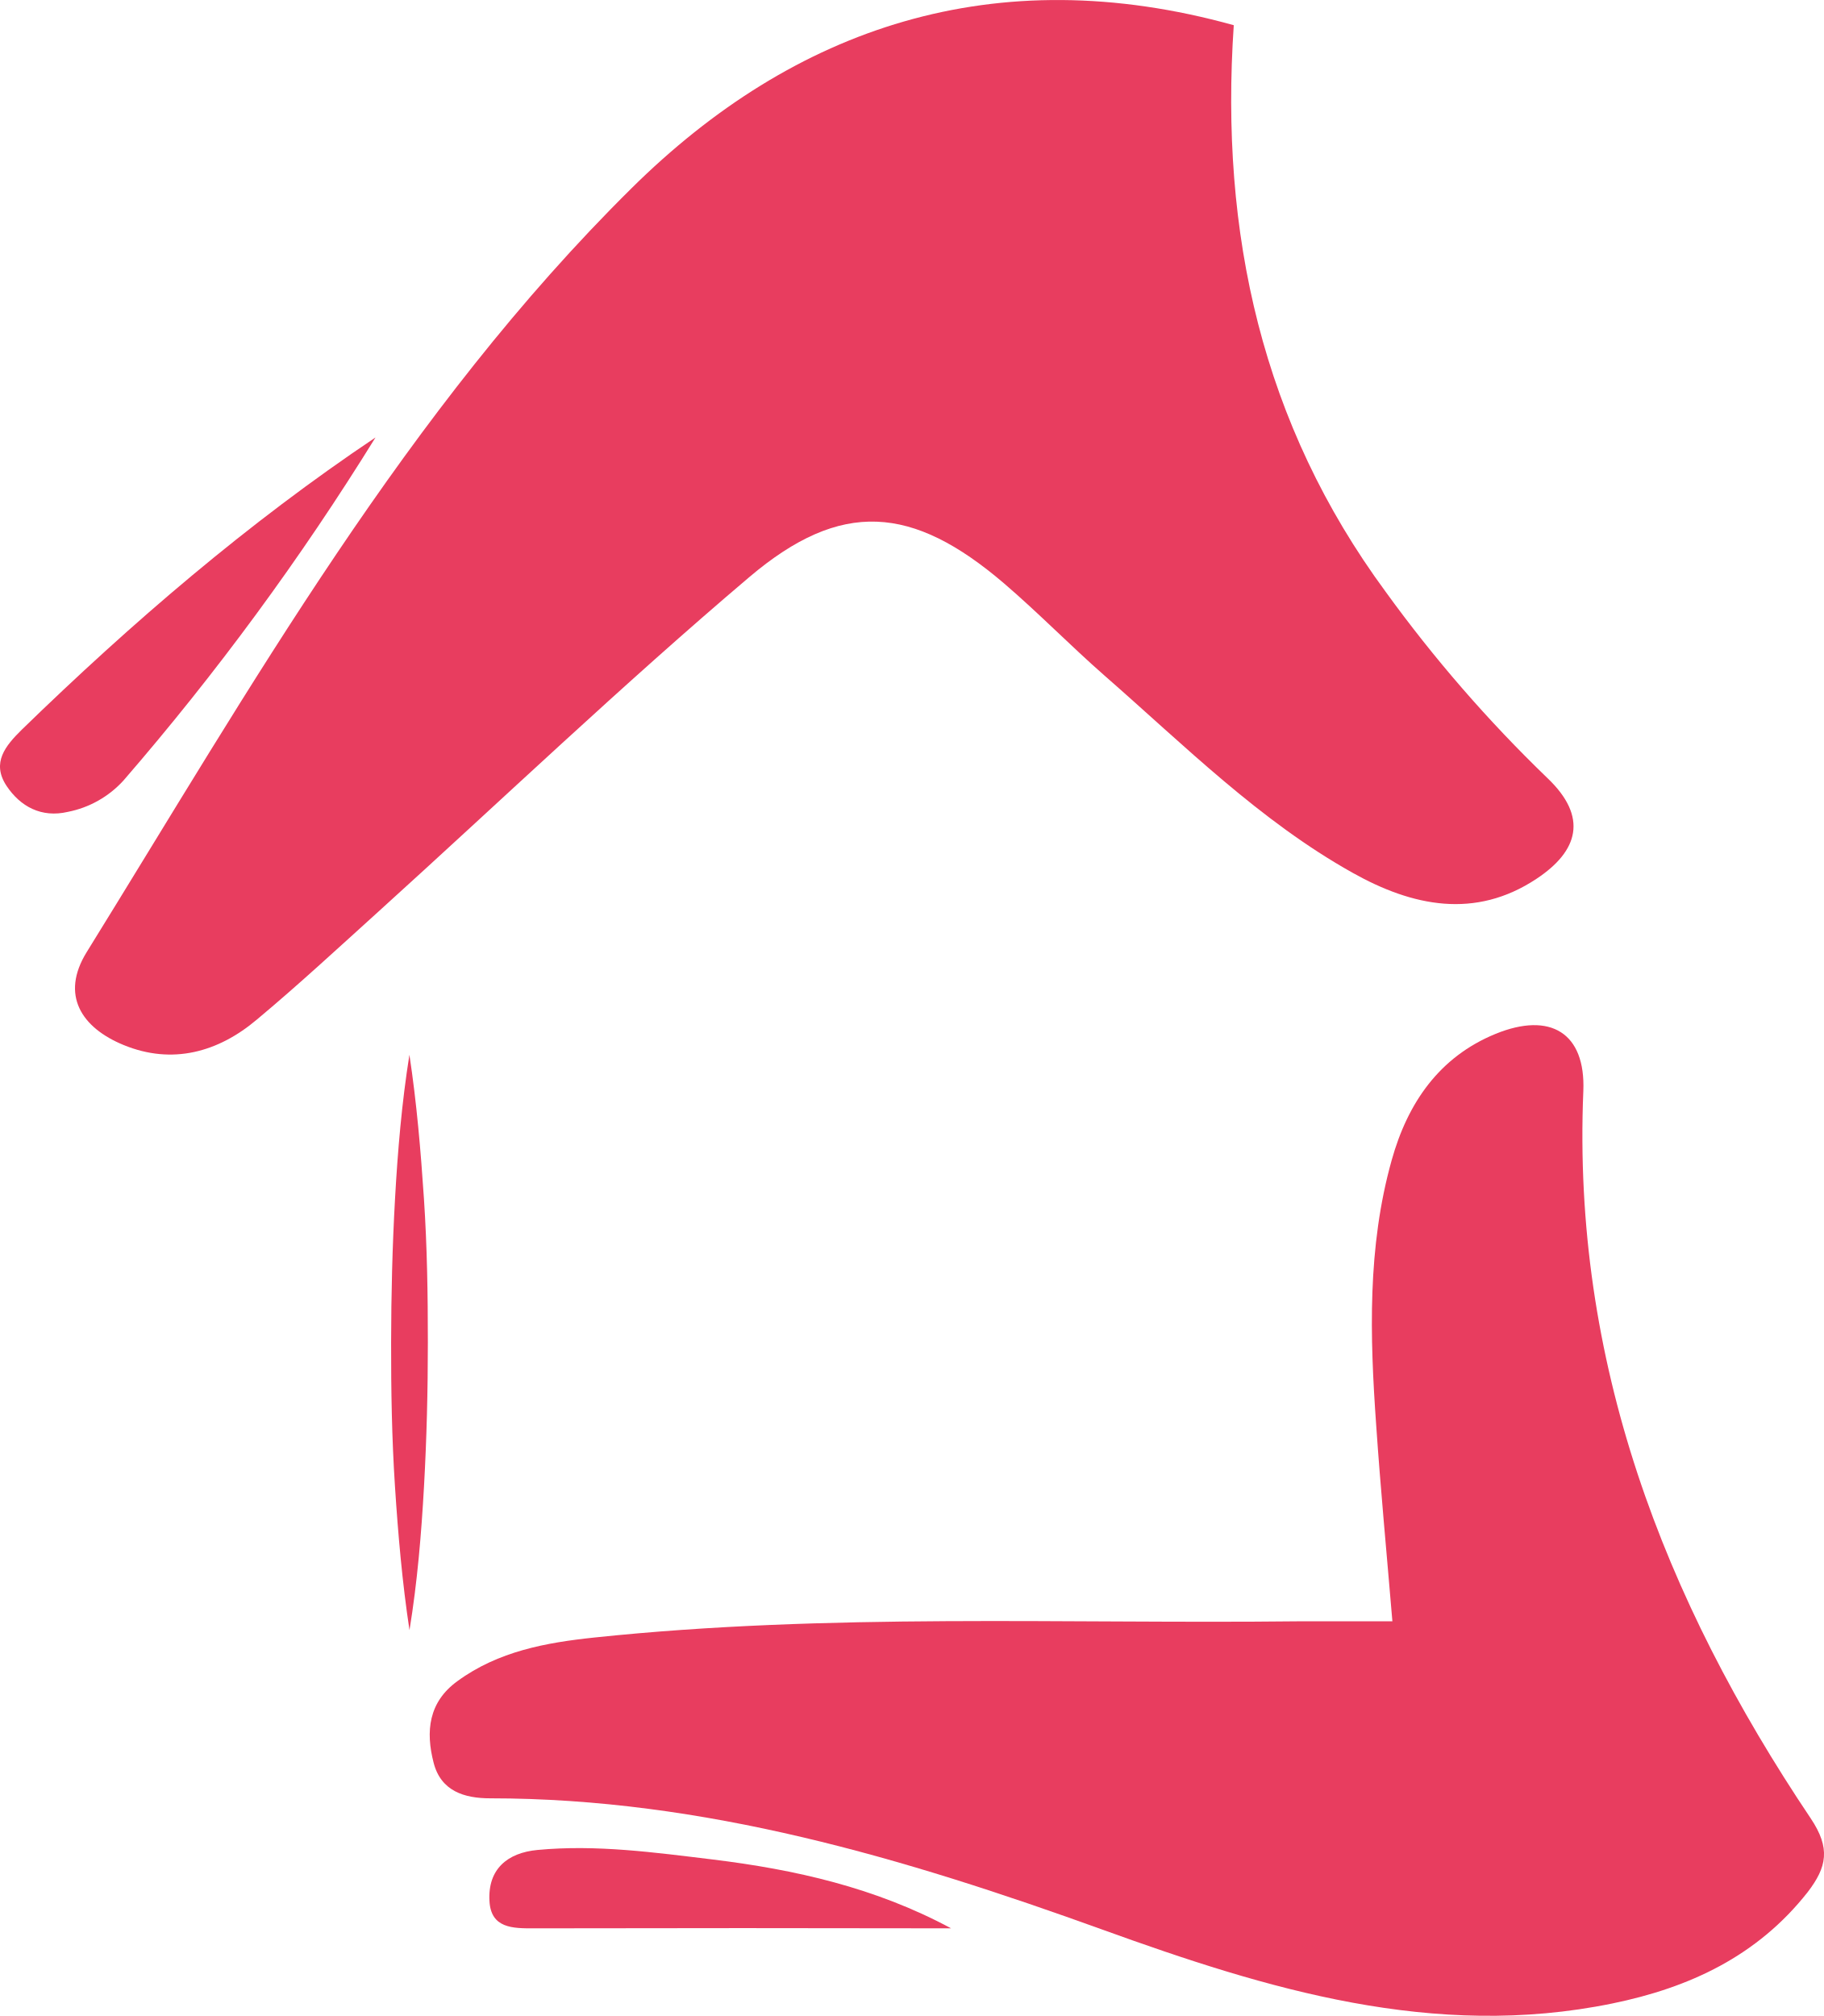
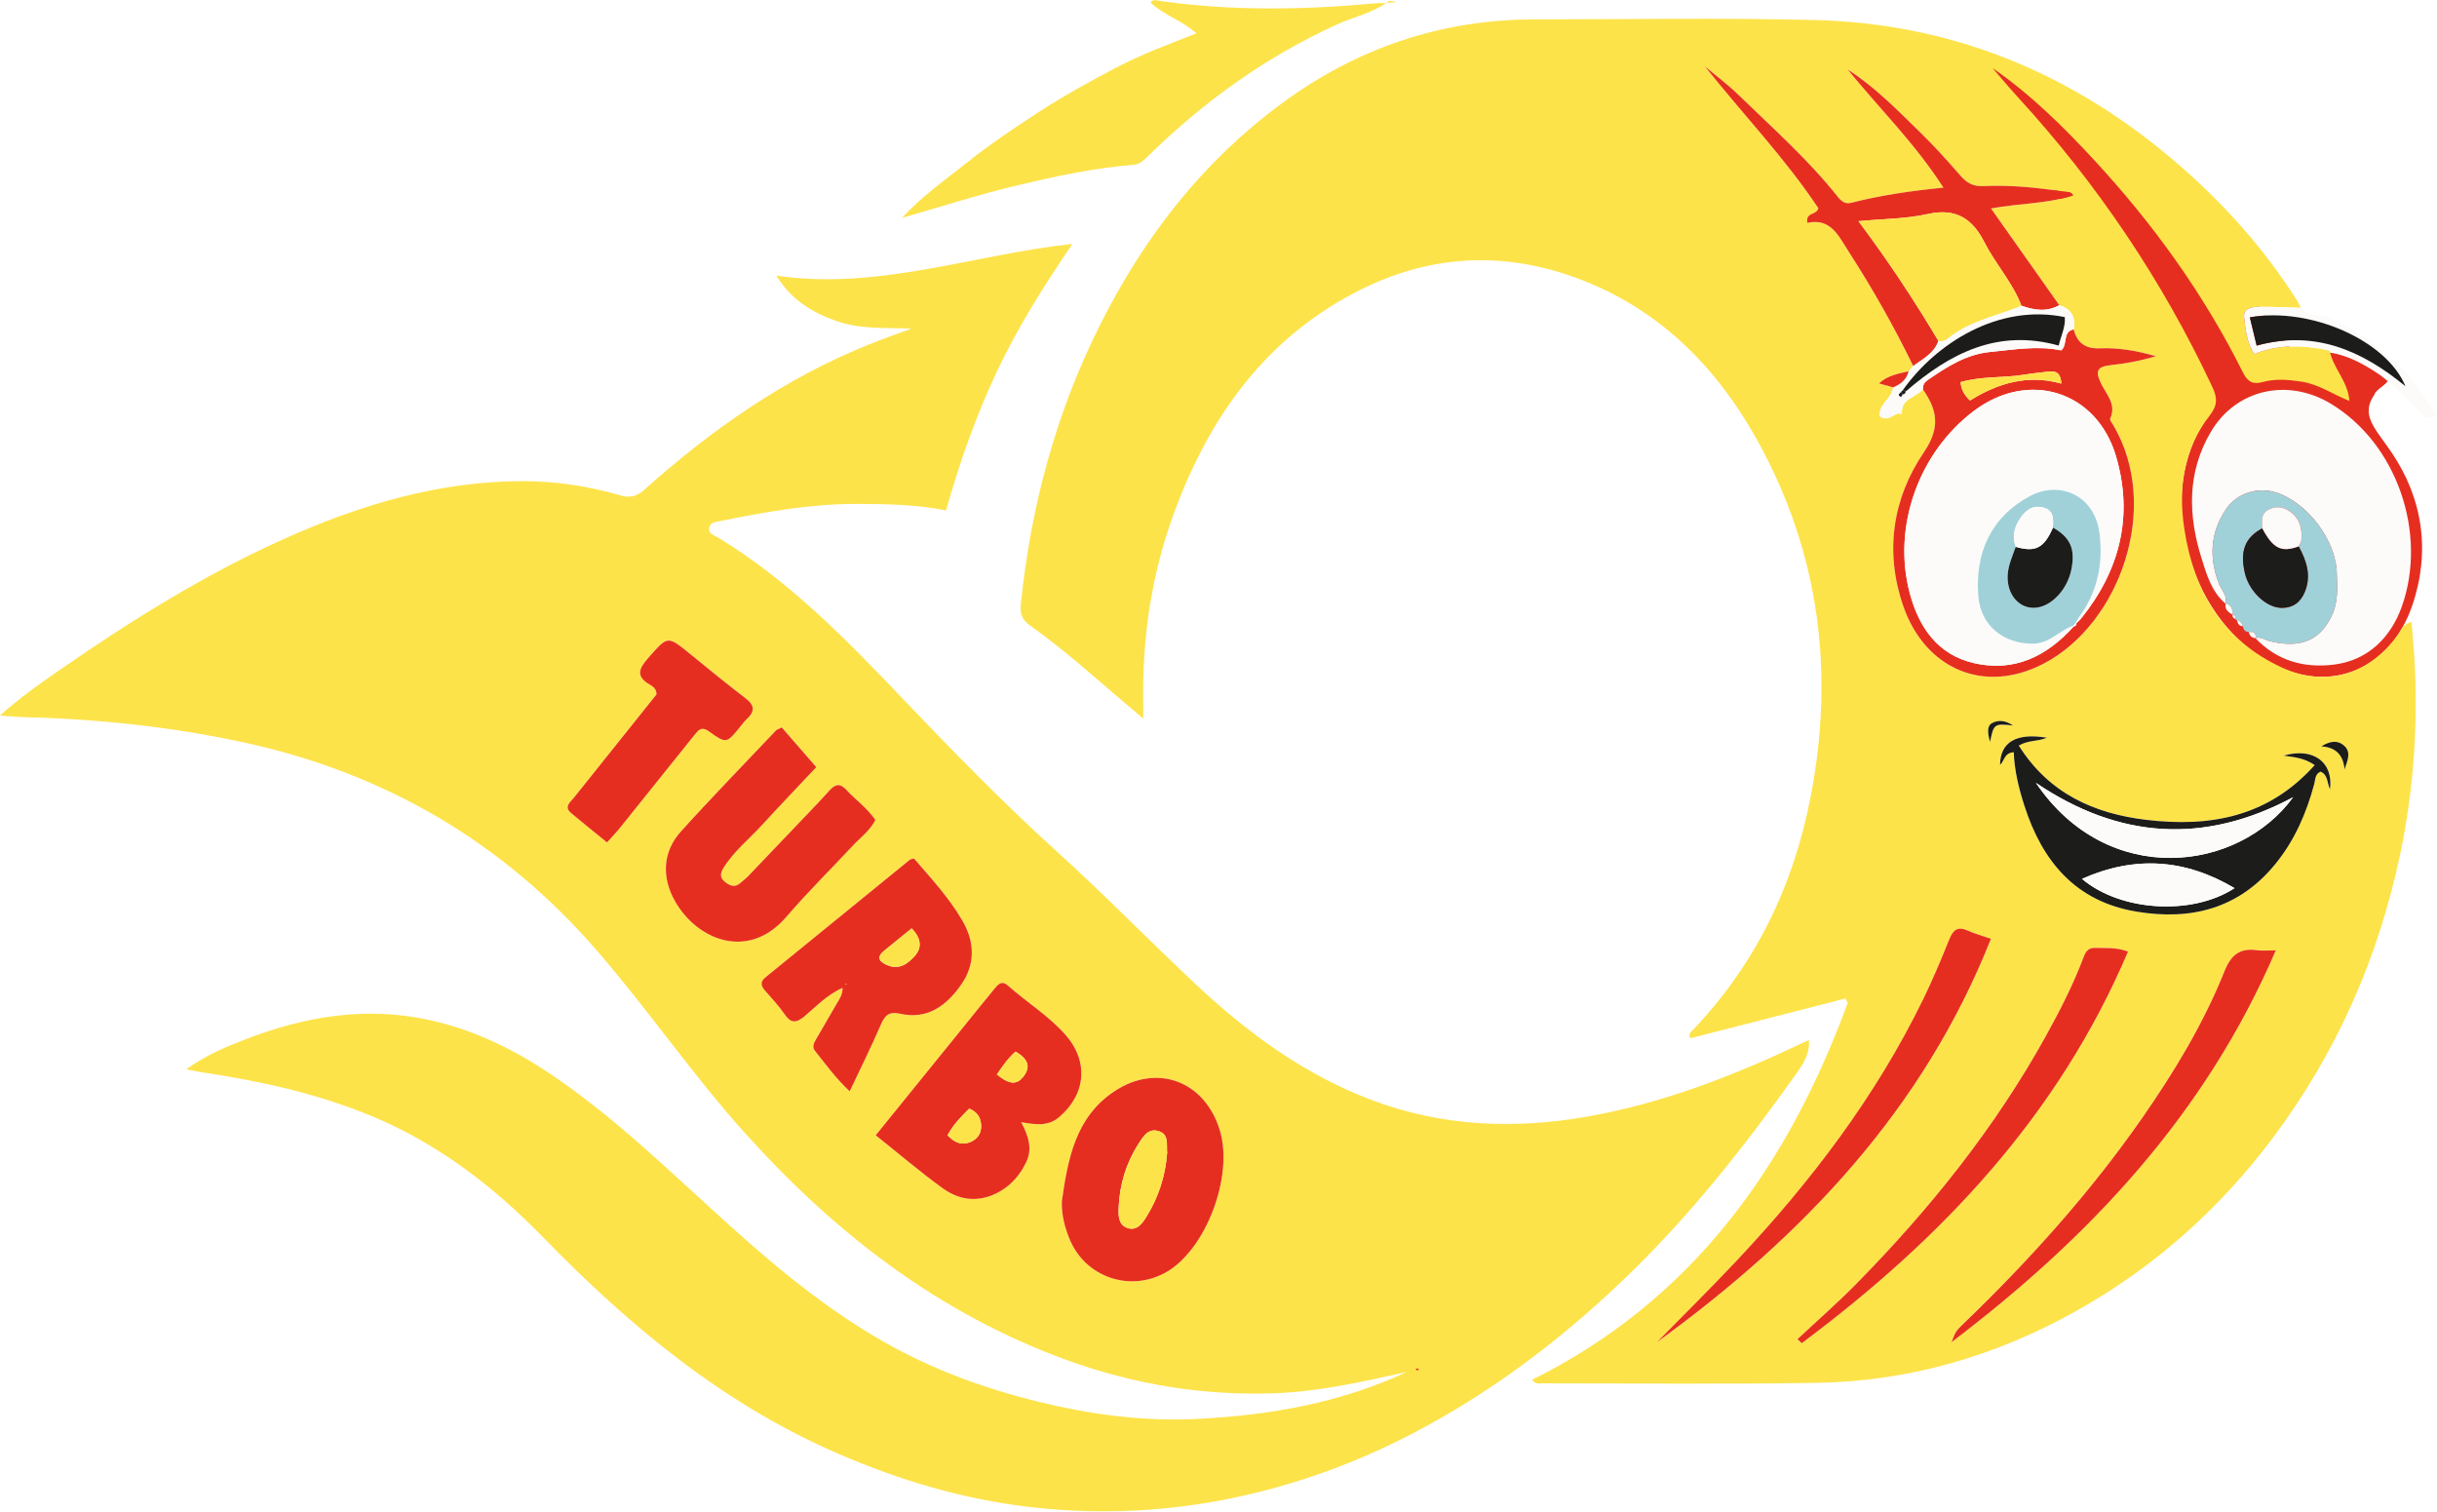
- <svg xmlns="http://www.w3.org/2000/svg" viewBox="0 0 251.13 277.56">
+ <svg xmlns="http://www.w3.org/2000/svg" id="Calque_2" data-name="Calque 2" viewBox="0 0 567.56 351.96">
  <defs>
-     <style>.cls-1{fill:#e83d5f;}</style>
+     <style>
+       .cls-1 {
+         fill: #fde34a;
+       }
+ 
+       .cls-1, .cls-2, .cls-3, .cls-4, .cls-5 {
+         stroke-width: 0px;
+       }
+ 
+       .cls-2 {
+         fill: #1c1c1b;
+       }
+ 
+       .cls-3 {
+         fill: #fcfbfa;
+       }
+ 
+       .cls-4 {
+         fill: #a0d1d9;
+       }
+ 
+       .cls-5 {
+         fill: #e62e20;
+       }
+     </style>
  </defs>
-   <g id="Calque_2" data-name="Calque 2">
-     <g id="Calque_1-2" data-name="Calque 1">
-       <path class="cls-1" d="M249.3,250.34C229,220.1,216.45,187.38,218,150.2c.32-8-4.54-10.94-12.08-7.86-7.77,3.18-12.11,9.52-14.31,17.4-3.36,12-3,24.24-2.13,36.48.6,8.78,1.44,17.55,2.23,27-4.82,0-8.93,0-13,0-32.3.36-64.64-1.16-96.86,2.23-6.66.7-13.24,1.89-18.86,6-4,2.89-4.4,6.93-3.29,11.23,1,3.93,4.24,4.91,7.79,4.91,29.44,0,57.05,8.24,84.39,18.11,22.61,8.17,45.52,15.17,70.09,10.14,10.65-2.18,20-6.53,26.93-15.35C251.53,257.05,252.07,254.47,249.3,250.34Z" />
-       <path class="cls-1" d="M74,254.7c-4.17.39-6.84,2.67-6.61,7,.19,3.82,3.23,3.8,6.17,3.79q28.69-.06,57.39,0c-10.46-5.63-21.55-8.1-32.84-9.48C90.16,255.05,82.12,253.93,74,254.7Z" />
-       <path class="cls-1" d="M138.24,80.32c4.75,4.07,9.13,8.57,13.83,12.69,11,9.61,21.36,20,34.19,27.17,8.19,4.59,16.84,6.43,25.31.8,5.71-3.79,7.17-8.47,1.45-13.89a191.67,191.67,0,0,1-22.24-25.62c-17-23.09-22.85-49.32-20.91-78C137-5.66,109.38,3.72,86.93,25.94,56,56.53,34.65,94.4,11.94,131.08c-3.67,5.93-.7,10.43,5.09,12.8,6.68,2.74,13,1,18.34-3.51,5.71-4.77,11.18-9.84,16.71-14.84,17-15.39,33.6-31.25,51.08-46.07C115.81,68.73,125.63,69.54,138.24,80.32Z" />
-       <path class="cls-1" d="M17,107.46a367.11,367.11,0,0,0,34.7-47.23C34.13,72,18.15,85.73,3,100.46.76,102.67-1.2,105,.89,108.18c1.91,2.88,4.82,4.44,8.44,3.6A14,14,0,0,0,17,107.46Z" />
-       <path class="cls-1" d="M56.37,145.22c1,6.6,1.56,13.2,2,19.81s.54,13.2.54,19.8-.16,13.2-.53,19.8-.92,13.21-2,19.81c-1-6.6-1.57-13.21-2-19.81s-.54-13.2-.53-19.8.17-13.2.54-19.8S55.32,151.82,56.37,145.22Z" />
-     </g>
+   <g id="Calque_1-2" data-name="Calque 1">
+     <polygon class="cls-5" points="457.11 11.63 482.72 25.35 523.69 68.05 537.51 86.46 510.5 93.26 457.11 11.63" />
+     <path class="cls-5" d="M556.95,105.32c-3.89-5.72-7.3-8.66-3.93-13.48.12-1.02,3.74-2.87,2.96-3.4-4.44-3.04-8.87-5.93-14.51-6.48-5.54-.55-11.05-1.51-16.49-.36-1.64-1.38-.2-4.33-2.9-4.89-.84,3.12-2.66,4.53-6.1,4.4-4.11-.15-8.21.47-13.05,1.83,3.97,1.19,7.21,1.71,10.49,2.08,3.18.35,3.68,1.32,2.32,4.18-1.24,2.62-3.7,4.89-2.17,8.28.14.32-.4,1-.69,1.47-11.26,18.97-1.67,46.28,16.18,55.6,13.88,7.25,27.66,1.2,32.71-13.46,4.33-12.57,2.51-24.98-4.82-35.77Z" />
+     <path class="cls-1" d="M0,166.62c4.75-4.24,9.32-7.43,13.9-10.6,16.82-11.65,34.15-22.47,52.9-30.81,17.49-7.78,35.6-13.15,54.98-13.16,7.7,0,15.23,1.16,22.6,3.29,2.3.67,3.86.34,5.71-1.32,15.66-14,32.7-25.94,52.33-33.82,3.2-1.28,6.47-2.43,9.84-3.68-5.97-.22-11.88.21-17.53-1.78-5.65-1.99-10.54-4.99-13.91-10.55,23.57,3.5,45.66-4.88,68.93-7.38-6.69,9.84-12.79,19.5-17.66,29.87-4.83,10.28-8.6,20.97-11.77,32.18-7.01-1.37-13.95-1.51-20.92-1.51-10.75,0-21.26,1.87-31.73,4.01-.97.2-2.16.23-2.48,1.41-.4,1.52,1.05,1.82,1.93,2.35,16.44,9.96,29.72,23.54,42.85,37.31,11.71,12.28,23.53,24.43,36.13,35.84,11.07,10.03,21.51,20.75,32.4,30.97,12.13,11.38,25.45,21.13,41.15,27.01,16.18,6.06,32.92,6.77,49.86,3.81,17.63-3.08,34.12-9.5,50.19-17.13.5-.24,1-.46,1.57-.73.28,3.13-1.28,5.51-2.84,7.71-12.1,17.05-25,33.41-40.15,47.93-15.92,15.26-33.41,28.26-53.25,37.98-9.1,4.46-18.52,8.03-28.32,10.72-18.74,5.14-37.74,6.66-57.02,4.4-15.4-1.81-30.1-6.19-44.33-12.33-26.8-11.56-48.68-29.72-68.81-50.41-11.51-11.82-24.44-21.81-39.87-28.24-12.65-5.27-25.89-8.17-39.36-10.2-1.09-.16-2.17-.41-3.92-.75,4.6-3.31,9.26-5.23,13.86-7.01,13.77-5.3,27.94-7.7,42.63-4.48,9.88,2.16,18.89,6.38,27.3,11.93,15.75,10.39,29.07,23.66,43.02,36.19,11.89,10.68,24.22,20.79,38.39,28.37,10.45,5.59,21.55,9.56,33.03,12.38,12.27,3.02,24.76,4.7,37.4,4.04,16.67-.87,32.98-3.65,48.58-10.92-10.44,2.33-20.54,4.6-31.02,4.96-16.53.56-32.46-2.07-47.95-7.67-30.01-10.86-54.35-29.73-75.44-53.26-12.08-13.49-22.31-28.46-34.16-42.14-22.1-25.5-49.69-41.51-82.65-48.59-17.21-3.7-34.6-5.45-52.17-5.85-1.12-.03-2.23-.17-4.23-.34ZM203.95,264.38c5.41,4.32,10.35,8.55,15.61,12.35,4.12,2.98,8.71,3.38,13.33.72,2.84-1.63,4.8-4.04,6.16-6.93,1.43-3.05.47-6.02-1.22-9.19,3.47.6,6.28,1.01,8.84-1.18,6.28-5.36,6.95-13.04,1.36-19.29-3.91-4.38-8.96-7.47-13.32-11.36-1.53-1.36-2.44-.05-3.29.98-2.78,3.38-5.51,6.8-8.27,10.2-6.28,7.75-12.56,15.5-19.2,23.7ZM197.89,254.14c2.55-5.42,5.05-10.41,7.26-15.53.95-2.2,1.94-3.11,4.5-2.53,6.43,1.45,10.88-1.99,14.24-6.83,3.22-4.64,3.15-9.75.37-14.63-3.12-5.47-7.39-10.05-11.39-14.68-.51.13-.78.12-.94.25-11.23,9.14-22.44,18.29-33.67,27.42-1.33,1.08-1,2.03-.06,3.12,1.54,1.78,3.19,3.5,4.51,5.44,1.44,2.1,2.64,2.18,4.59.56,2.76-2.29,5.24-5.03,8.93-6.67-.02,1.57-.66,2.47-1.21,3.41-1.59,2.71-3.16,5.42-4.72,8.14-.55.97-1.36,2.03-.5,3.11,2.49,3.12,4.84,6.38,8.09,9.42ZM247.3,279.73c-.12,3.15.67,6.1,1.83,8.9,3.68,8.88,14.14,12.39,22.48,7.63,9.24-5.27,15.69-22.25,12.51-32.93-3.44-11.56-14.68-15.85-24.71-9.11-8.97,6.03-10.72,15.76-12.11,25.51ZM182.05,169.39c-.77.41-1.13.5-1.35.73-7.41,7.82-14.94,15.53-22.15,23.54-4.23,4.7-4.51,10.69-1.3,16.28,5.11,8.9,17,13.93,25.92,3.53,4.89-5.7,10.27-10.98,15.39-16.49,1.81-1.95,4.05-3.54,5.31-6.04-1.91-2.8-4.62-4.68-6.81-7.06-1.45-1.58-2.59-1.25-3.88.19-2.1,2.34-4.29,4.6-6.45,6.87-4.17,4.39-8.35,8.77-12.54,13.14-.54.56-1.18,1.02-1.77,1.54-1.3,1.15-2.44.66-3.6-.27-1.26-1-1.06-2.06-.32-3.25,2.4-3.87,5.96-6.68,8.98-9.99,4.3-4.69,8.7-9.29,12.63-13.47-2.88-3.31-5.52-6.33-8.06-9.26ZM141.37,196.18c1.22-1.37,2.15-2.33,2.99-3.37,5.76-7.16,11.51-14.33,17.25-21.5.94-1.18,1.65-2.31,3.5-.99,4.06,2.91,4.12,2.82,7.31-1.13.49-.61.97-1.25,1.54-1.78,1.94-1.8,1.76-3.22-.38-4.85-4.38-3.32-8.61-6.83-12.87-10.29-5.34-4.33-5.18-4.22-9.74.94-2.24,2.54-2.92,4.33.42,6.25.72.41,1.53,1,1.5,2.25-6.35,7.94-12.8,15.98-19.22,24.03-.86,1.08-2.42,2.12-.64,3.62,2.64,2.21,5.33,4.36,8.34,6.81ZM329.67,318.9c.26-.29.52-.28.79,0-.26.3-.52.27-.79,0Z" />
+     <path class="cls-1" d="M542.57,81.62c.71,4.06,4.24,7.06,4.59,11.75-3.95-1.58-7.17-3.89-11.13-4.49-3.05-.46-6.06-.74-9.03.08-2.41.66-3.58-.09-4.68-2.31-9.1-18.22-20.9-34.58-34.7-49.48-7.2-7.78-14.75-15.23-23.57-21.32,1.96,2.26,3.86,4.56,5.88,6.76,18.51,20.2,33.64,42.65,45.29,67.46,1.22,2.59,1.28,4.31-.66,6.79-6.02,7.71-7.27,16.74-5.86,26.21,2.18,14.56,9.03,26.08,22.74,32.38,10.36,4.76,20.33,1.6,27.04-7.65.75-1.03,1.09-2.55,3.17-2.95.27,3.69.62,7.32.78,10.97.62,14.33-.44,28.56-3.34,42.59-5.06,24.41-14.87,46.76-29.9,66.76-12.45,16.58-27.67,30.07-45.72,40.17-18.74,10.48-38.93,16.36-60.46,16.7-21.26.34-42.52.11-63.78.11-.72,0-1.56.32-2.41-.83,37.39-18.59,59.58-49.79,73.51-87.8-.18-.33-.36-.66-.54-.99-12.07,3.1-24.13,6.19-36.14,9.27-.52-1.15.21-1.52.62-1.95,14.6-15.32,23.4-33.54,27.4-54.23,5.61-28.98,2.1-56.7-12.16-82.63-9.98-18.15-24.11-32.11-44.22-38.91-16.56-5.59-32.8-4.43-48.41,3.38-22.21,11.11-35.43,29.85-43.66,52.56-5.1,14.08-7.23,28.71-6.96,43.69.02.99,0,1.98,0,3.63-4.09-3.48-7.76-6.54-11.35-9.67-4.83-4.21-9.79-8.26-15-11.99-1.73-1.24-2.41-2.59-2.19-4.8,2.35-23.01,8.24-44.98,18.71-65.7,10.19-20.17,23.7-37.54,41.99-51.03,17.58-12.97,37.26-19.64,59.14-19.64,21.71,0,43.43-.38,65.13.16,30.84.76,58.08,11.58,81.82,31.23,11.84,9.8,22.15,20.99,30.41,34,.36.56.61,1.19.91,1.78-3.2-.09-6.41-.24-9.61-.23-1.69,0-3.85.26-3.59,2.48.34,2.88.59,5.93,2.38,8.52,5.86-2.39,11.69-2.05,17.55-.83ZM440.9,90.2c-.24,2.61-3.44,3.87-3.13,6.73,1.13.86,2.08.49,3.12-.11,1.17-.67,1.22-.59,2.05-.4-.32-3.56,3.26-3.91,4.9-5.74,3.38,4.83,4.12,8.93.23,14.64-7.34,10.79-9.15,23.2-4.82,35.77,5.05,14.67,18.83,20.71,32.71,13.46,17.86-9.32,27.45-36.63,16.18-55.6-.28-.48-.83-1.15-.68-1.47,1.53-3.39-.94-5.66-2.18-8.27-1.36-2.86-.85-3.83,2.33-4.18,3.28-.37,6.52-.88,10.49-2.08-4.84-1.36-8.94-1.98-13.05-1.83-3.44.13-5.27-1.28-6.1-4.41.5-2.83-.52-4.76-3.33-5.62-5.22-7.39-10.45-14.78-15.92-22.53,6.58-1.23,13.02-1.07,19.12-3.05-.52-.98-1.42-.76-2.14-.87-6.23-.95-12.49-1.59-18.79-1.29-2.25.11-3.77-.68-5.22-2.34-3.03-3.47-6.1-6.91-9.4-10.12-5.35-5.22-10.56-10.63-16.95-14.69,7.32,8.99,15.65,17.17,22.31,27.51-7.78.78-14.65,1.78-21.38,3.51-1.55.4-2.41-.33-3.35-1.52-6.85-8.63-15.1-15.91-22.96-23.55-2.46-2.4-5.24-4.47-7.87-6.69,8.85,11.17,18.72,21.41,26.42,33.04-.46,1.72-3.01.81-2.56,3.41,5.47-1.21,7.3,3.11,9.62,6.69,5.54,8.58,10.57,17.45,15.02,26.64-.35.41-.7.82-1.06,1.23-2.41.57-4.9.96-6.9,2.83,1.24.34,2.27.63,3.3.91ZM539.07,178.16c-10.88,12.17-24.48,14.5-39.21,12.76-12.21-1.44-22.72-6.17-29.71-17.3,2.22-1.32,4.4-.91,6.55-1.83-7.21-1.19-10.83,1.02-10.92,6.33,1.02-.84.92-2.81,3.2-2.95.16,4.29,1.17,8.39,2.46,12.4,4.16,12.97,11.9,22.34,26.08,24.71,12.74,2.13,23.91-.67,32.39-11.09,4.47-5.5,7.22-11.84,9.05-18.63.28-1.03.15-2.3,1.47-2.87,1.78.75,1.5,2.65,2.2,4.1.83-6.34-3.94-9.82-10.8-7.83,2.33.37,4.6.43,7.23,2.19ZM463.67,218.64c-2.13-.74-3.84-1.21-5.43-1.93-2.35-1.05-3.39-.1-4.26,2.07-1.88,4.67-3.84,9.33-6.04,13.86-11.06,22.71-26.18,42.56-43.4,60.88-6.09,6.47-12.42,12.71-18.64,19.06,33.94-24.65,62.01-54.13,77.78-93.93ZM530.02,221.32c-2.05,0-3.18.14-4.27-.02-4.01-.59-6.11.93-7.69,4.87-4.86,12.12-11.59,23.28-19.03,33.98-12.21,17.56-26.45,33.39-41.85,48.2-1.69,1.63-1.73,1.69-2.7,4.22,32.31-24.54,59.11-53.04,75.53-91.25ZM495.61,221.59c-3-1.09-5.37-.76-7.71-.86-1.57-.06-2.19.95-2.64,2.15-2.42,6.42-5.53,12.51-8.86,18.5-11.85,21.34-26.98,40.18-44.02,57.53-4.41,4.49-9.17,8.64-13.76,12.94.33.31.66.63.99.94,32.5-24.25,59.72-52.9,76-91.21ZM540.61,173.82q5,.28,5.42,5.36c.77-2.23,1.58-4.05-.13-5.55-1.65-1.44-3.5-.93-5.29.19ZM468.8,168.95c-1.59-1.05-3.29-1.47-4.98-.48-.97.57-1,2.19-.34,4.29.83-4.18.98-4.28,5.32-3.8Z" />
+     <path class="cls-3" d="M518.28,140.55c-3.28-2.81-4.4-6.84-5.6-10.68-3.12-10-3.31-19.96,2.21-29.3,5.9-9.98,17.89-12.56,27.84-6.61,15.48,9.25,22.67,30.2,16.66,47.23-2.47,7.02-7.71,12.57-15.81,13.58-6.95.87-13.31-.87-18.32-6.17,1.21-.41,2.15.41,3.21.67,6.27,1.57,11.52.66,14.6-5.93,1.55-3.31,1.24-6.57,1.15-9.87-.2-7.77-6.97-16.56-14.2-18.81-4.29-1.33-9.11.23-11.6,3.92-3.68,5.45-3.98,11.25-1.66,17.33.58,1.51,2.06,2.75,1.52,4.63Z" />
+     <path class="cls-1" d="M322.9.68c-3.55,2.41-7.76,3.29-11.61,5.05-16.45,7.5-30.86,17.85-43.73,30.45-1.06,1.03-2.04,2.08-3.65,2.21-9.21.73-18.21,2.69-27.17,4.82-8.96,2.13-17.71,4.97-26.65,7.52,4.53-4.97,10.02-8.82,15.24-12.97,5.28-4.2,10.88-7.96,16.53-11.63,5.74-3.73,11.73-7.04,17.8-10.23,5.97-3.14,12.26-5.53,19.01-8.13-3.44-3.03-7.64-4.27-10.69-7.15.52-.88,1.27-.53,1.84-.45,16.9,2.44,33.83,2.15,50.78.58.77-.07,1.56,0,2.34,0l-.02-.03Z" />
+     <path class="cls-4" d="M518.28,140.55c.54-1.88-.94-3.12-1.52-4.63-2.31-6.07-2.02-11.88,1.66-17.33,2.49-3.69,7.31-5.25,11.6-3.92,7.23,2.25,14,11.04,14.2,18.81.08,3.3.4,6.56-1.15,9.87-3.08,6.59-8.33,7.5-14.6,5.93-1.07-.27-2.01-1.08-3.21-.67,0,0,.09,0,.09,0,.07-1.21-.64-1.51-1.67-1.44-.84-.04-1.21-.55-1.31-1.32-.28-.64-.61-1.24-1.39-1.4l-.27-.03s-.03-.27-.03-.27c-.04-.49-.21-.88-.72-1.04l.02.04c-.03-1.2-.26-2.27-1.65-2.61h-.05ZM526.87,123.04c-4.04,2.16-5.26,5.34-4.02,10.52,1,4.2,4.98,7.97,8.51,8,2.66.03,4.44-1.3,5.43-3.73,1.55-3.8.4-7.24-1.44-10.58.22-.51.61-1.01.65-1.54.19-2.55-.33-4.91-2.54-6.51-1.54-1.12-3.22-1.47-5.04-.56-1.97.99-1.58,2.73-1.53,4.39Z" />
+     <path class="cls-3" d="M542.57,81.62c-5.86-1.22-11.69-1.56-17.55.83-1.78-2.59-2.04-5.64-2.38-8.52-.26-2.23,1.89-2.48,3.59-2.48,3.2-.01,6.4.14,9.61.23,1.68,2.05,4.33,1.41,6.47,2.29,6.72,2.79,12.18,7.12,17.36,12.12,3.24,3.12,5.04,7.03,7.89,10.4-1.22,1.03-2.01,1.2-2.94.32-2.97-2.84-5.86-5.78-8.98-8.43-3.81-3.23-8.14-5.61-13.07-6.76ZM560.21,89.95c-4.45-10.75-22.33-18.52-36.24-16.04.52,2.13,1.03,4.25,1.59,6.58,13.53-3.7,24.54,1.14,34.65,9.47Z" />
+     <path class="cls-3" d="M518.33,140.53c1.39.34,1.62,1.41,1.65,2.61-1.06-.55-1.89-1.24-1.65-2.61Z" />
+     <path class="cls-1" d="M322.92.71c.48-.67,1.1-.56,2.17-.18-1.01.07-1.6.11-2.2.15,0,0,.02.03.02.03Z" />
+     <path class="cls-3" d="M523.69,147.16c1.03-.07,1.74.23,1.67,1.44-.98.01-1.43-.6-1.67-1.44Z" />
+     <path class="cls-3" d="M520.99,144.44c.78.15,1.1.75,1.39,1.4-.92-.01-1.24-.61-1.39-1.4Z" />
+     <path class="cls-3" d="M519.96,143.1c.51.16.69.55.72,1.04-.57-.12-.81-.47-.72-1.04Z" />
+     <path class="cls-5" d="M203.95,264.38c6.64-8.2,12.93-15.95,19.2-23.7,2.75-3.4,5.49-6.82,8.27-10.2.85-1.03,1.76-2.34,3.29-.98,4.36,3.88,9.4,6.98,13.32,11.36,5.59,6.25,4.92,13.94-1.36,19.29-2.56,2.18-5.37,1.78-8.84,1.18,1.68,3.18,2.65,6.15,1.22,9.19-1.36,2.89-3.32,5.3-6.16,6.93-4.62,2.65-9.21,2.25-13.33-.72-5.26-3.8-10.2-8.04-15.61-12.35ZM220.67,264.38c1.66,1.75,3.35,2.41,5.33,1.57,1.55-.65,2.5-1.88,2.5-3.65,0-1.97-.87-3.34-2.78-4.13-1.95,1.92-3.71,3.76-5.06,6.2ZM232.17,250.23c3.02,2.43,4.73,2.47,6.33.26,1.53-2.11.94-3.86-1.97-5.6-1.77,1.51-3.06,3.43-4.36,5.33Z" />
+     <path class="cls-5" d="M197.89,254.14c-3.26-3.04-5.6-6.3-8.09-9.42-.86-1.08-.05-2.14.5-3.11,1.56-2.72,3.13-5.44,4.72-8.14.56-.95,1.2-1.85,1.21-3.41-3.69,1.63-6.17,4.37-8.93,6.67-1.95,1.62-3.16,1.54-4.59-.56-1.33-1.94-2.97-3.66-4.51-5.44-.95-1.09-1.27-2.04.06-3.12,11.23-9.13,22.45-18.28,33.67-27.42.16-.13.42-.12.94-.25,4,4.63,8.27,9.22,11.39,14.68,2.78,4.88,2.85,9.99-.37,14.63-3.37,4.84-7.81,8.28-14.24,6.83-2.56-.58-3.55.33-4.5,2.53-2.21,5.12-4.7,10.11-7.26,15.53ZM212.33,216.2c-2.28,1.84-4.36,3.51-6.42,5.21-1.93,1.6-1.06,2.59.76,3.36,2.83,1.19,4.86-.42,6.46-2.26,1.67-1.93,1.31-4.12-.81-6.3ZM197.17,229.22l-.19-.15-.03.24.22-.09Z" />
+     <path class="cls-5" d="M247.3,279.73c1.39-9.75,3.14-19.47,12.11-25.51,10.03-6.74,21.27-2.45,24.71,9.11,3.18,10.68-3.28,27.66-12.51,32.93-8.34,4.76-18.8,1.25-22.48-7.63-1.16-2.8-1.94-5.75-1.83-8.9ZM271.82,268.57c-.19-2.04.48-4.34-1.93-5.13-2.49-.81-3.67,1.26-4.74,2.92-2.91,4.54-4.43,9.57-4.63,14.94-.06,1.71-.1,3.89,1.96,4.64,2.32.85,3.61-1.13,4.55-2.65,2.82-4.55,4.39-9.56,4.77-14.72Z" />
+     <path class="cls-5" d="M182.05,169.39c2.55,2.93,5.18,5.95,8.06,9.26-3.93,4.18-8.33,8.78-12.63,13.47-3.02,3.3-6.58,6.12-8.98,9.99-.74,1.19-.93,2.25.32,3.25,1.16.92,2.3,1.42,3.6.27.59-.52,1.23-.98,1.77-1.54,4.19-4.37,8.37-8.75,12.54-13.14,2.17-2.28,4.36-4.54,6.45-6.87,1.29-1.44,2.44-1.77,3.88-.19,2.19,2.38,4.9,4.26,6.81,7.06-1.26,2.51-3.5,4.1-5.31,6.04-5.12,5.51-10.5,10.79-15.39,16.49-8.93,10.4-20.82,5.38-25.92-3.53-3.21-5.6-2.93-11.58,1.3-16.28,7.21-8,14.74-15.71,22.15-23.54.21-.23.57-.32,1.35-.73Z" />
+     <path class="cls-5" d="M141.37,196.18c-3.01-2.45-5.7-4.6-8.34-6.81-1.79-1.5-.22-2.55.64-3.62,6.43-8.05,12.87-16.09,19.22-24.03.03-1.24-.78-1.83-1.5-2.25-3.35-1.92-2.67-3.71-.42-6.25,4.56-5.16,4.4-5.27,9.74-.94,4.27,3.46,8.5,6.97,12.87,10.29,2.15,1.63,2.32,3.04.38,4.85-.57.53-1.05,1.17-1.54,1.78-3.19,3.95-3.26,4.04-7.31,1.13-1.84-1.32-2.55-.19-3.5.99-5.74,7.17-11.49,14.34-17.25,21.5-.84,1.04-1.77,2-2.99,3.37Z" />
+     <path class="cls-5" d="M329.67,318.9c.27.26.53.29.79,0-.27-.27-.53-.28-.79,0Z" />
+     <path class="cls-5" d="M445.57,85.23c-4.46-9.19-9.49-18.06-15.03-26.64-2.31-3.58-4.15-7.9-9.62-6.69-.44-2.6,2.11-1.69,2.56-3.41-7.71-11.62-17.57-21.87-26.42-33.04,2.63,2.22,5.41,4.29,7.87,6.69,7.86,7.65,16.11,14.93,22.96,23.55.94,1.19,1.8,1.92,3.35,1.52,6.74-1.73,13.6-2.73,21.38-3.51-6.66-10.34-14.99-18.52-22.31-27.51,6.38,4.07,11.59,9.48,16.95,14.69,3.29,3.21,6.37,6.65,9.4,10.12,1.45,1.66,2.97,2.45,5.22,2.34,6.3-.3,12.56.34,18.79,1.29.71.11,1.62-.11,2.14.87-6.1,1.99-12.54,1.82-19.12,3.05,5.48,7.75,10.7,15.14,15.91,22.53-2.93,1.64-5.88,1.16-8.83.11-2.04-5.39-6.01-9.65-8.58-14.7-2.89-5.67-6.72-8.1-13.29-6.63-5.03,1.12-10.32,1.1-16.08,1.65,6.99,9.32,13.02,18.47,18.63,27.9-1.02,2.9-3.62,4.19-5.88,5.83Z" />
+     <path class="cls-2" d="M539.07,178.16c-2.63-1.76-4.9-1.82-7.23-2.19,6.86-1.99,11.63,1.49,10.8,7.83-.7-1.45-.42-3.35-2.2-4.1-1.32.57-1.19,1.84-1.47,2.87-1.82,6.79-4.57,13.13-9.05,18.63-8.49,10.42-19.66,13.22-32.39,11.09-14.18-2.37-21.92-11.74-26.08-24.71-1.29-4.01-2.3-8.12-2.46-12.4-2.29.14-2.18,2.1-3.2,2.95.09-5.3,3.71-7.52,10.92-6.33-2.16.92-4.33.51-6.55,1.83,6.99,11.12,17.5,15.85,29.71,17.3,14.74,1.74,28.33-.59,39.21-12.76ZM534.06,185.65c-20.71,11.09-40.58,9.72-59.91-3.34,16.67,24.6,47.07,20.91,59.91,3.34ZM520.41,206.83c-11.56-6.84-23.25-7.61-35.53-2.16,8.99,7.6,25.62,8.63,35.53,2.16Z" />
+     <path class="cls-5" d="M482.94,76.71c.84,3.13,2.67,4.54,6.1,4.41,4.11-.16,8.21.46,13.05,1.83-3.97,1.19-7.21,1.71-10.49,2.08-3.18.36-3.68,1.32-2.33,4.18,1.24,2.61,3.71,4.89,2.18,8.27-.15.32.4,1,.68,1.47,11.27,18.97,1.68,46.28-16.18,55.6-13.88,7.25-27.66,1.2-32.71-13.46-4.33-12.57-2.51-24.98,4.82-35.77,3.89-5.72,3.15-9.82-.23-14.64-.11-1.02.42-1.71,1.19-2.24,4.44-3.04,8.87-5.93,14.51-6.48,5.55-.54,11.05-1.5,16.49-.36,1.64-1.38.2-4.33,2.9-4.89ZM483.58,145.14c.34-.34.68-.68,1.03-1.02,9.07-11.24,12.29-23.89,8.2-37.82-4.48-15.25-20.32-20.18-33.03-10.66-12.9,9.66-19.16,27.03-15,42.55,2.1,7.85,6.45,14.26,14.88,16.23,9.44,2.2,17.04-1.59,23.3-8.54.43-.06.63-.3.62-.73ZM480.06,89.33c-.09-2.23-1.04-3.02-2.83-2.81-1.89.22-3.79.4-5.67.72-4.92.82-10.01.31-14.95,1.75.14,1.88.95,3.1,2.2,4.27,6.59-4.09,13.51-6.11,21.24-3.93Z" />
+     <path class="cls-5" d="M463.67,218.64c-15.77,39.81-43.84,69.28-77.78,93.93,6.22-6.35,12.55-12.59,18.64-19.06,17.22-18.32,32.34-38.17,43.4-60.88,2.21-4.53,4.16-9.19,6.04-13.86.87-2.17,1.91-3.12,4.26-2.07,1.6.72,3.3,1.18,5.43,1.93Z" />
+     <path class="cls-5" d="M530.02,221.32c-16.42,38.21-43.22,66.71-75.53,91.25.98-2.53,1.02-2.6,2.7-4.22,15.39-14.81,29.64-30.63,41.85-48.2,7.44-10.7,14.17-21.86,19.03-33.98,1.58-3.94,3.68-5.46,7.69-4.87,1.09.16,2.21.02,4.27.02Z" />
+     <path class="cls-5" d="M495.61,221.59c-16.28,38.3-43.5,66.95-76,91.21-.33-.31-.66-.63-.99-.94,4.6-4.3,9.35-8.45,13.76-12.94,17.05-17.35,32.18-36.19,44.02-57.53,3.32-5.99,6.44-12.08,8.86-18.5.45-1.2,1.06-2.21,2.64-2.15,2.34.1,4.71-.24,7.71.86Z" />
+     <path class="cls-3" d="M482.94,76.71c-2.7.56-1.26,3.51-2.9,4.89-5.44-1.15-10.95-.19-16.49.36-5.64.55-10.07,3.44-14.51,6.48-.78.53-1.31,1.22-1.19,2.24-1.64,1.83-5.22,2.17-4.9,5.74-.84-.18-.88-.27-2.05.4-1.05.6-2,.97-3.12.11-.31-2.86,2.89-4.12,3.12-6.73,1.77-.7,3.13-1.79,3.61-3.74.35-.41.7-.82,1.06-1.23,2.26-1.64,4.87-2.94,5.88-5.83.83.17,1.61-.1,2.19-.58,5.02-4.12,11.36-5.23,17.13-7.63,2.95,1.05,5.9,1.53,8.83-.11,2.82.87,3.84,2.8,3.34,5.63ZM442.73,91.29c-.17.3-.75.52-.37.92.43.46.6-.04.76-.37.42-.02.66-.22.69-.65,10.23-8.86,21.39-14.71,35.66-10.71.56-2.4,1.61-4.37,1.42-6.63-15.53-3.21-30.06,6.18-37.69,16.96-.15.16-.31.32-.46.48Z" />
+     <path class="cls-2" d="M540.61,173.82c1.8-1.12,3.65-1.62,5.29-.19,1.71,1.49.89,3.32.13,5.55q-.42-5.08-5.42-5.36Z" />
+     <path class="cls-2" d="M468.8,168.95c-4.34-.48-4.49-.38-5.32,3.8-.67-2.1-.64-3.72.34-4.29,1.69-.99,3.4-.57,4.98.48Z" />
+     <path class="cls-5" d="M444.5,86.46c-.48,1.95-1.84,3.05-3.61,3.74-1.02-.29-2.05-.57-3.29-.91,2-1.87,4.49-2.26,6.9-2.83Z" />
+     <path class="cls-2" d="M535.34,127.25c1.84,3.34,2.99,6.78,1.44,10.58-.99,2.43-2.77,3.76-5.43,3.73-3.53-.03-7.51-3.81-8.51-8-1.24-5.18-.02-8.36,4.02-10.52,2.52,4.71,4.43,5.67,8.47,4.21Z" />
+     <path class="cls-3" d="M535.34,127.25c-4.04,1.46-5.95.51-8.47-4.21-.05-1.66-.44-3.41,1.53-4.39,1.83-.92,3.5-.56,5.04.56,2.21,1.6,2.73,3.95,2.54,6.51-.04.52-.42,1.02-.65,1.54Z" />
+     <path class="cls-2" d="M560.21,89.95c-10.11-8.32-21.12-13.17-34.65-9.47-.56-2.33-1.08-4.44-1.59-6.58,13.92-2.48,31.8,5.29,36.24,16.04Z" />
+     <path class="cls-1" d="M220.67,264.38c1.35-2.44,3.1-4.28,5.06-6.2,1.9.79,2.78,2.15,2.78,4.13,0,1.77-.96,2.99-2.5,3.65-1.99.84-3.67.18-5.33-1.57Z" />
+     <path class="cls-1" d="M232.17,250.23c1.31-1.9,2.59-3.82,4.36-5.33,2.91,1.73,3.5,3.49,1.97,5.6-1.6,2.21-3.31,2.17-6.33-.26Z" />
+     <path class="cls-1" d="M212.33,216.2c2.12,2.18,2.48,4.37.81,6.3-1.6,1.84-3.63,3.45-6.46,2.26-1.82-.77-2.69-1.76-.76-3.36,2.06-1.7,4.14-3.36,6.42-5.21Z" />
+     <polygon class="cls-1" points="197.17 229.22 196.95 229.3 196.99 229.07 197.17 229.22" />
+     <path class="cls-1" d="M271.82,268.57c-.38,5.16-1.96,10.18-4.77,14.72-.95,1.53-2.23,3.5-4.55,2.65-2.06-.75-2.03-2.93-1.96-4.64.2-5.37,1.72-10.41,4.63-14.94,1.07-1.66,2.24-3.73,4.74-2.92,2.41.78,1.73,3.08,1.93,5.13Z" />
+     <path class="cls-1" d="M470.77,71.19c-5.77,2.4-12.12,3.51-17.13,7.63-.58.48-1.37.75-2.19.58-5.61-9.42-11.63-18.57-18.63-27.89,5.76-.55,11.04-.53,16.08-1.65,6.57-1.46,10.41.96,13.29,6.63,2.57,5.05,6.55,9.31,8.58,14.7Z" />
+     <path class="cls-3" d="M534.06,185.65c-12.84,17.57-43.24,21.26-59.91-3.34,19.33,13.06,39.2,14.43,59.91,3.34Z" />
+     <path class="cls-3" d="M520.41,206.83c-9.91,6.46-26.55,5.44-35.53-2.16,12.28-5.45,23.97-4.68,35.53,2.16Z" />
+     <path class="cls-3" d="M482.97,145.87c-6.27,6.95-13.86,10.73-23.3,8.54-8.44-1.96-12.78-8.37-14.88-16.23-4.16-15.52,2.1-32.88,15-42.55,12.71-9.52,28.55-4.59,33.03,10.66,4.09,13.93.87,26.59-8.2,37.82-.14-.13-.27-.26-.42-.39,4.24-5.77,5.62-12.18,4.8-19.3-1.06-9.12-9.27-12.61-16.27-8.87-9.01,4.82-12.82,13.19-11.97,23.39.56,6.78,5.92,11.02,12.72,10.96,3.86-.03,6.13-3.06,9.36-4.18l.14.15Z" />
+     <path class="cls-1" d="M480.06,89.33c-7.73-2.18-14.65-.16-21.24,3.93-1.25-1.17-2.07-2.39-2.2-4.27,4.94-1.44,10.03-.92,14.95-1.75,1.88-.31,3.78-.5,5.67-.72,1.78-.2,2.74.58,2.83,2.81Z" />
+     <path class="cls-3" d="M484.61,144.11c-.34.34-.68.68-1.03,1.02l-.15-.12c.25-.43.51-.86.76-1.29.14.13.28.25.42.39Z" />
+     <path class="cls-3" d="M483.58,145.14c.01.43-.19.67-.62.73,0,0-.13-.15-.13-.15.2-.23.4-.47.6-.7l.15.12Z" />
+     <path class="cls-2" d="M443.19,90.81c7.64-10.78,22.17-20.17,37.69-16.96.19,2.26-.86,4.23-1.42,6.63-14.27-4-25.43,1.85-35.66,10.71-.2-.13-.41-.25-.61-.38Z" />
+     <path class="cls-2" d="M443.11,91.84c-.16.34-.33.83-.76.37-.38-.4.2-.62.37-.92.11.2.24.38.38.55Z" />
+     <path class="cls-2" d="M442.73,91.29c.15-.16.31-.32.46-.48.2.13.41.26.61.38-.03.43-.27.63-.69.65-.15-.17-.28-.35-.38-.55Z" />
+     <path class="cls-4" d="M483.43,145.02c-.2.23-.4.47-.6.7-3.23,1.12-5.5,4.15-9.36,4.18-6.8.06-12.15-4.17-12.72-10.96-.85-10.2,2.96-18.56,11.97-23.39,6.99-3.74,15.21-.24,16.27,8.87.82,7.11-.56,13.52-4.8,19.3-.25.43-.51.86-.76,1.29ZM469.45,127.35c-.75,2.1-1.69,4.13-1.86,6.4-.35,4.65,2.69,8.2,6.66,7.76,3.64-.4,7.2-4.26,8.14-8.82.99-4.8-.2-7.54-4.27-9.82.07-1.92.28-3.97-2.14-4.64-2.32-.64-3.99.33-5.36,2.3-1.49,2.15-2.09,4.32-1.16,6.81Z" />
+     <path class="cls-2" d="M478.12,122.87c4.07,2.27,5.26,5.02,4.27,9.82-.94,4.56-4.51,8.42-8.14,8.82-3.97.44-7.01-3.12-6.66-7.76.17-2.27,1.12-4.31,1.86-6.4,4.58,1.33,6.58.3,8.67-4.47Z" />
+     <path class="cls-3" d="M478.12,122.87c-2.09,4.77-4.08,5.8-8.67,4.47-.93-2.5-.33-4.66,1.16-6.81,1.37-1.97,3.04-2.95,5.36-2.3,2.42.67,2.21,2.73,2.14,4.64Z" />
  </g>
</svg>
